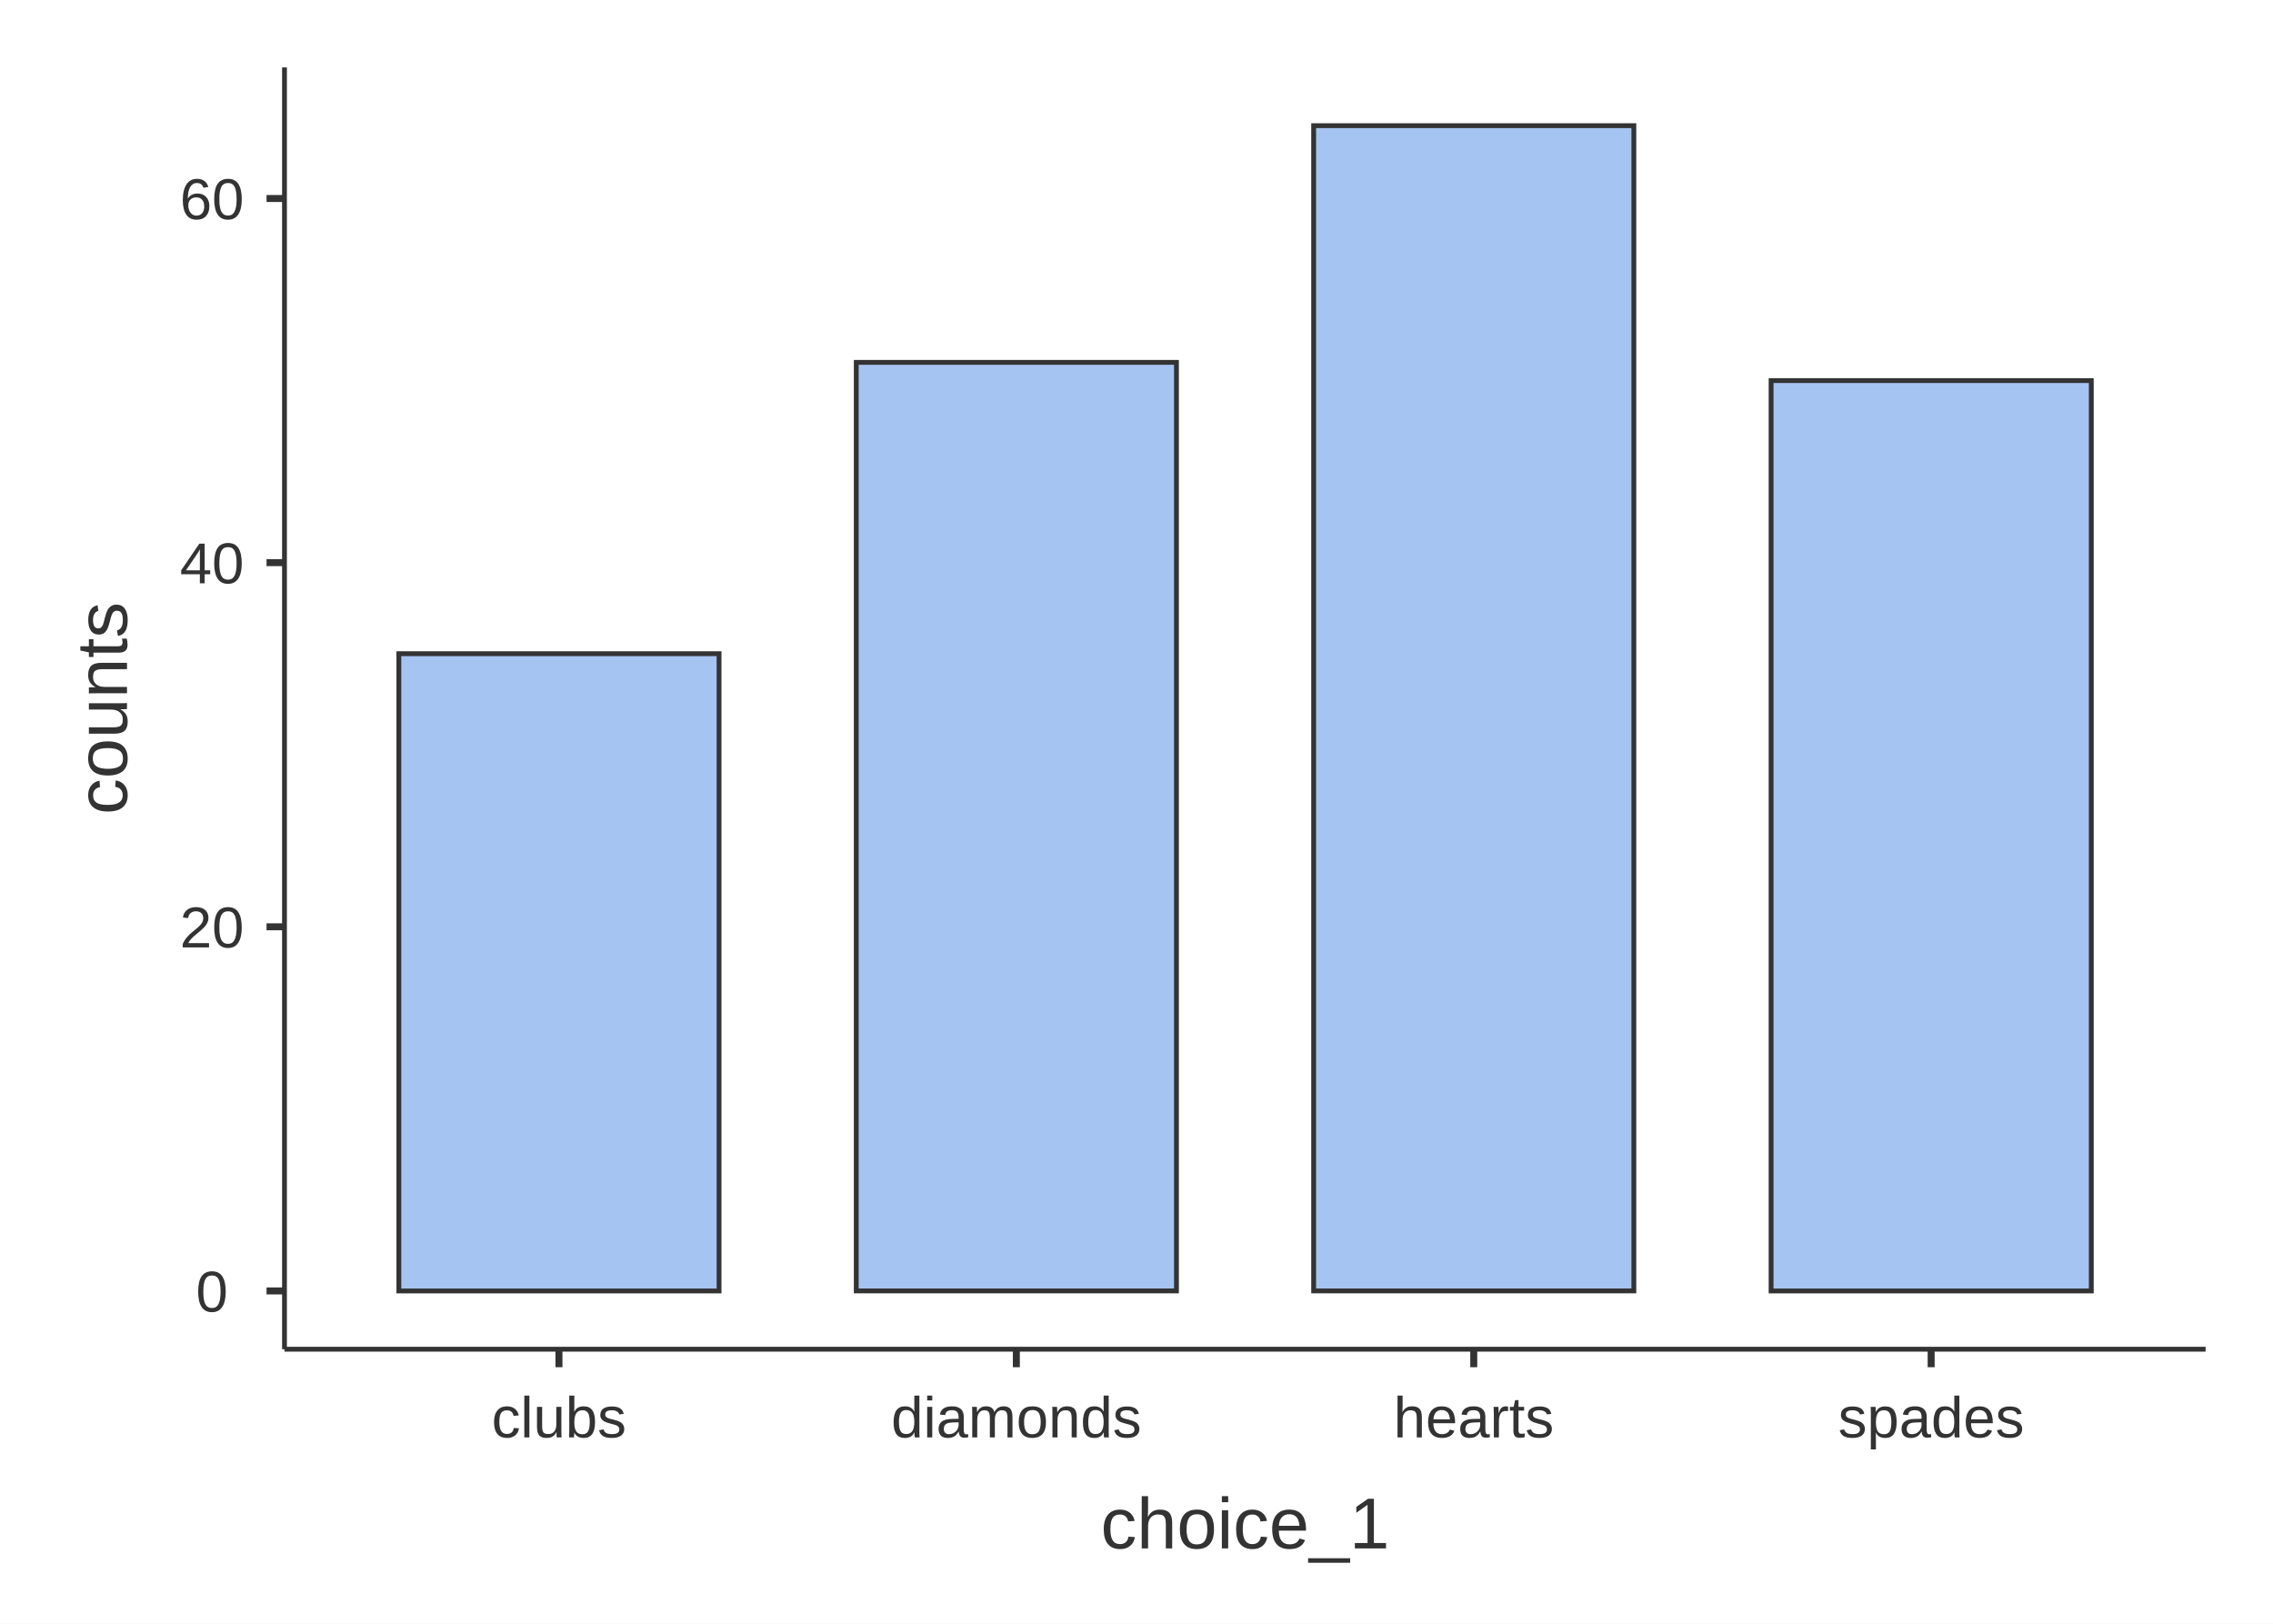
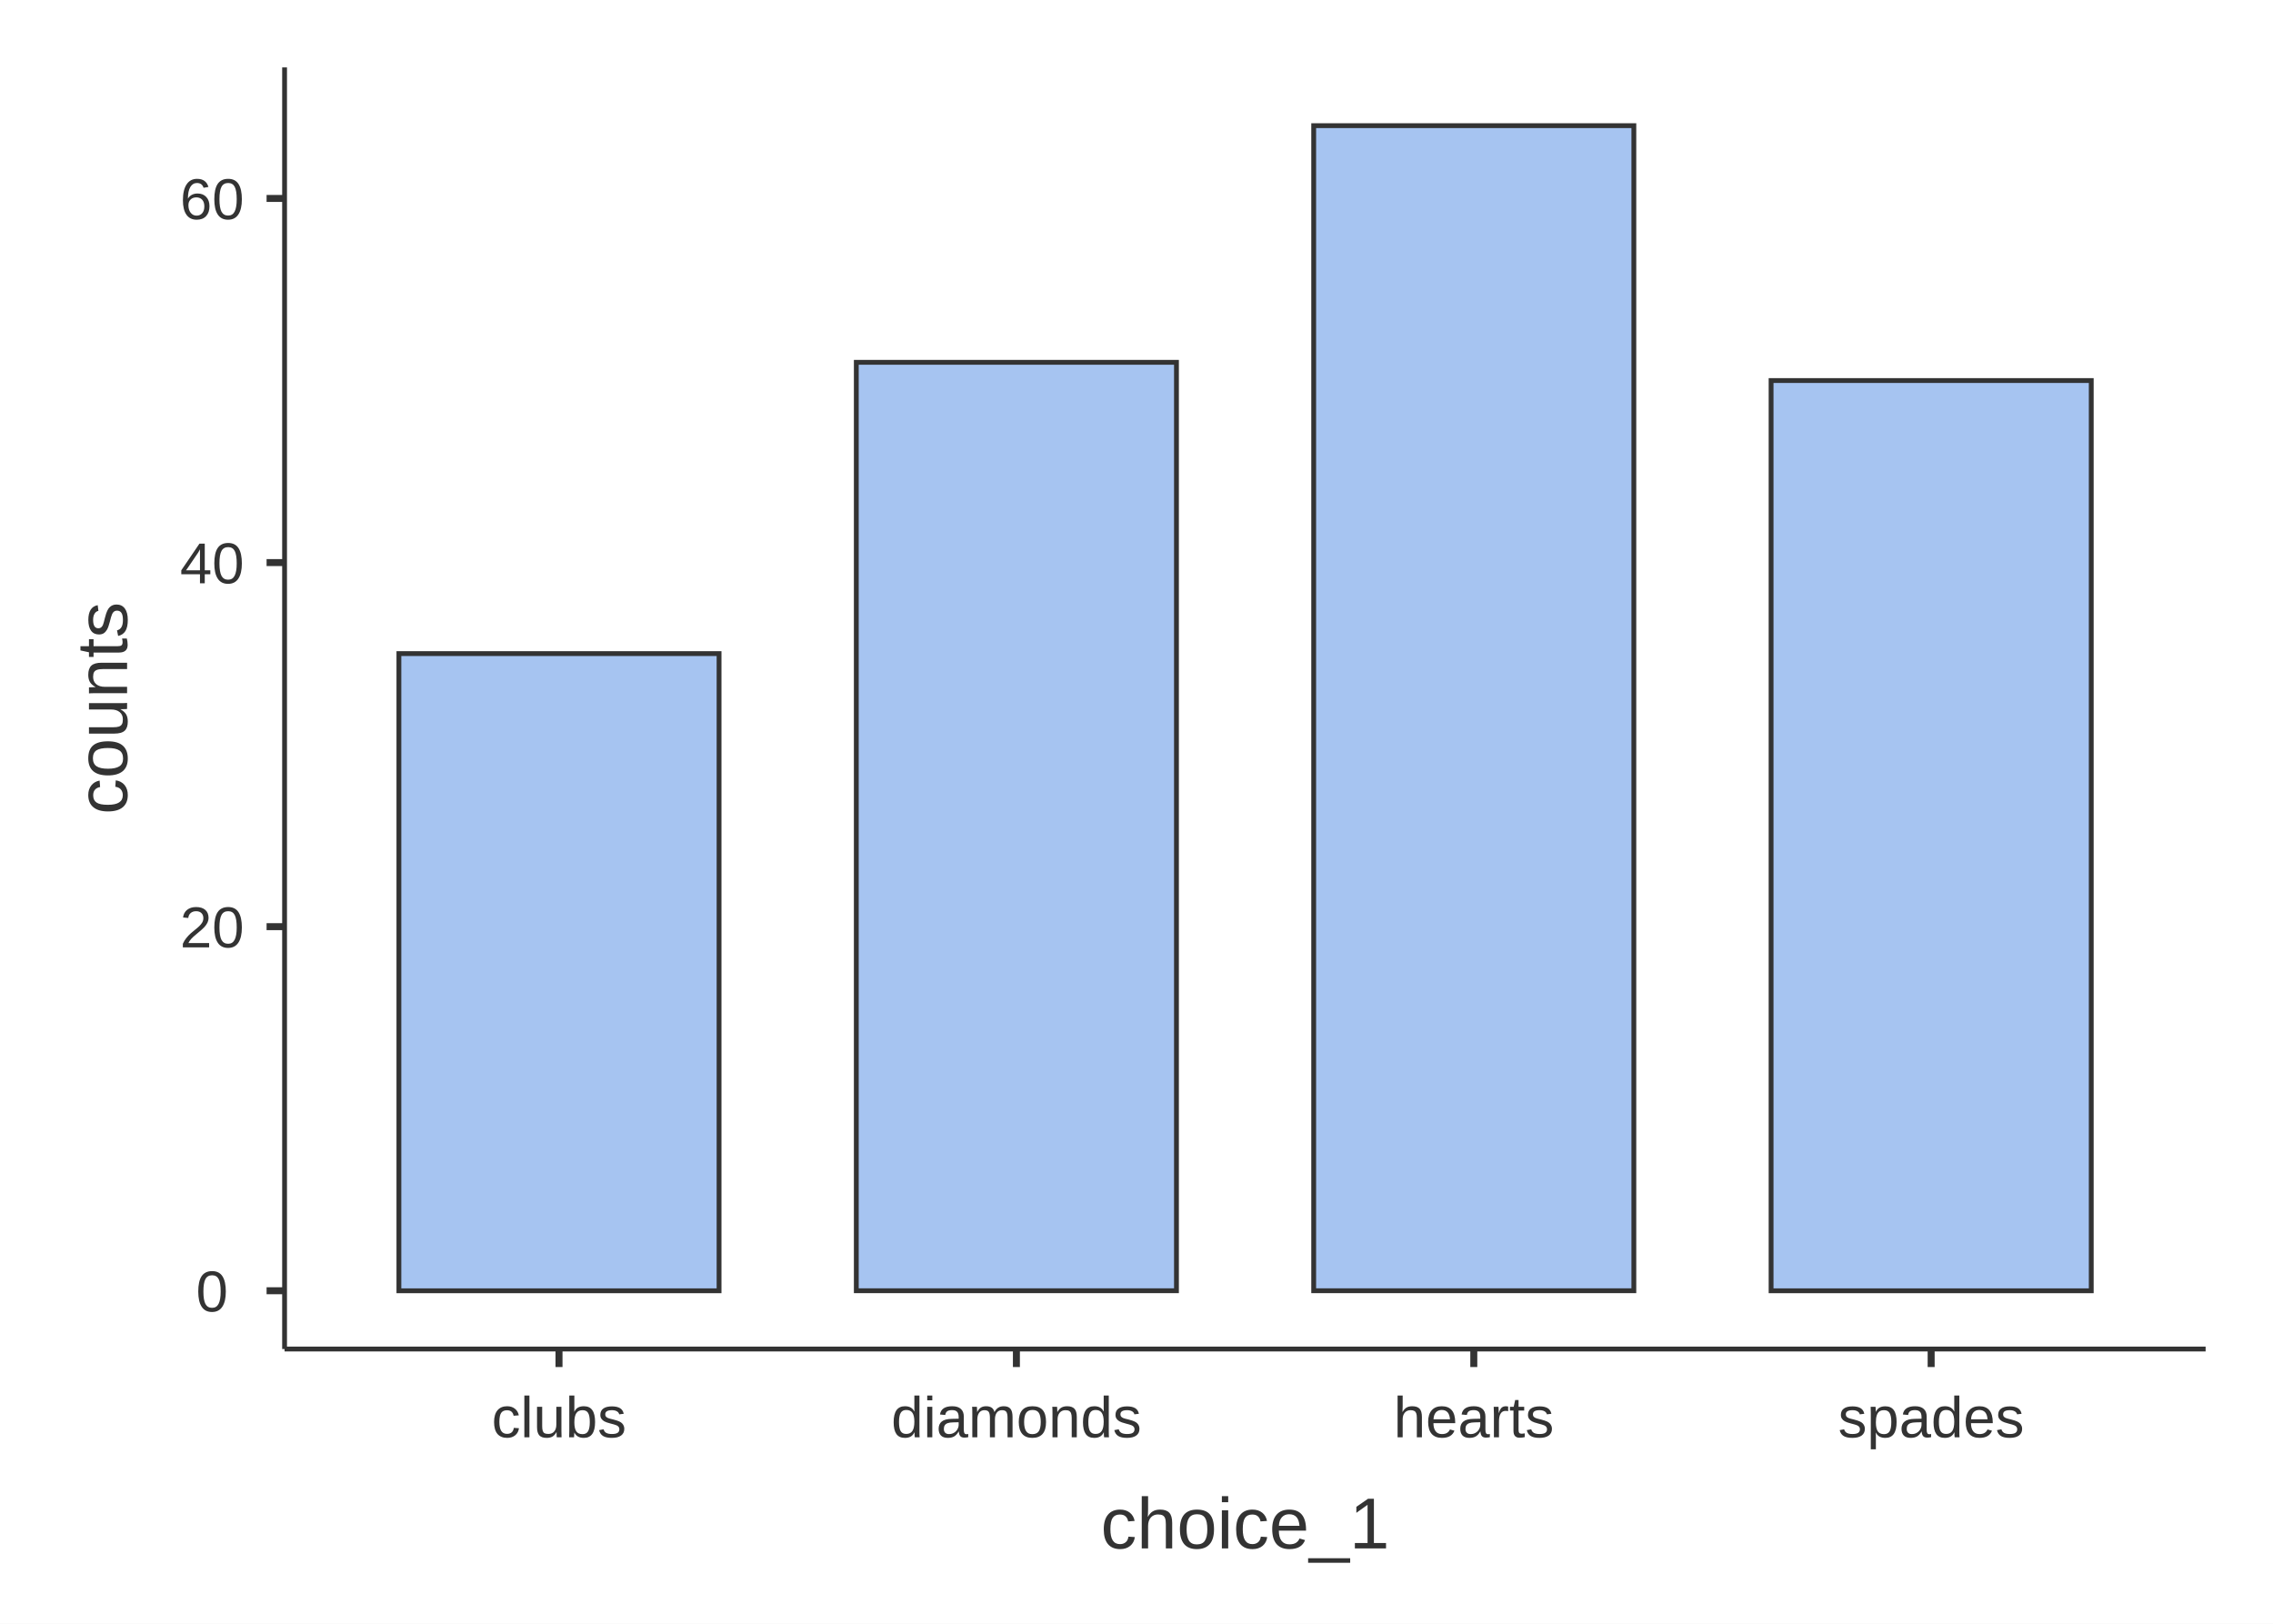
- <svg xmlns="http://www.w3.org/2000/svg" viewBox="0 0 504.00 360.00">
+ <svg xmlns="http://www.w3.org/2000/svg" class="svglite" width="504.00pt" height="360.00pt" viewBox="0 0 504.00 360.00">
  <defs>
    <style type="text/css">
-     line, polyline, polygon, path, rect, circle {
+     .svglite line, .svglite polyline, .svglite polygon, .svglite path, .svglite rect, .svglite circle {
      fill: none;
      stroke: #000000;
      stroke-linecap: round;
      stroke-linejoin: round;
      stroke-miterlimit: 10.00;
    }
  </style>
  </defs>
  <rect width="100%" height="100%" style="stroke: none; fill: #FFFFFF;" />
-   <rect x="0" y="0.00" width="504.00" height="360.00" style="stroke-width: 1.55; stroke: none;" />
  <defs>
-     <clipPath id="cpNjMuMDh8NDg5LjA2fDI5OS4xM3wxNC45NA==">
-       <rect x="63.08" y="14.94" width="425.97" height="284.19" />
-     </clipPath>
-   </defs>
-   <rect x="63.08" y="14.94" width="425.97" height="284.19" style="stroke-width: 1.55; stroke: none;" clip-path="url(#cpNjMuMDh8NDg5LjA2fDI5OS4xM3wxNC45NA==)" />
-   <rect x="88.44" y="144.93" width="71.00" height="141.29" style="stroke-width: 1.07; stroke: #333333; stroke-linecap: square; stroke-linejoin: miter; fill: #A6C4F1;" clip-path="url(#cpNjMuMDh8NDg5LjA2fDI5OS4xM3wxNC45NA==)" />
-   <rect x="189.86" y="80.34" width="71.00" height="205.87" style="stroke-width: 1.07; stroke: #333333; stroke-linecap: square; stroke-linejoin: miter; fill: #A6C4F1;" clip-path="url(#cpNjMuMDh8NDg5LjA2fDI5OS4xM3wxNC45NA==)" />
-   <rect x="291.28" y="27.86" width="71.00" height="258.35" style="stroke-width: 1.07; stroke: #333333; stroke-linecap: square; stroke-linejoin: miter; fill: #A6C4F1;" clip-path="url(#cpNjMuMDh8NDg5LjA2fDI5OS4xM3wxNC45NA==)" />
-   <rect x="392.71" y="84.38" width="71.00" height="201.84" style="stroke-width: 1.07; stroke: #333333; stroke-linecap: square; stroke-linejoin: miter; fill: #A6C4F1;" clip-path="url(#cpNjMuMDh8NDg5LjA2fDI5OS4xM3wxNC45NA==)" />
-   <defs>
-     <clipPath id="cpMC4wMHw1MDQuMDB8MzYwLjAwfDAuMDA=">
+     <clipPath id="cpMC4wMHw1MDQuMDB8MC4wMHwzNjAuMDA=">
      <rect x="0.00" y="0.00" width="504.00" height="360.00" />
    </clipPath>
  </defs>
-   <polyline points="63.08,299.13 63.08,14.94 " style="stroke-width: 1.07; stroke: #333333; stroke-linecap: butt;" clip-path="url(#cpMC4wMHw1MDQuMDB8MzYwLjAwfDAuMDA=)" />
-   <g clip-path="url(#cpMC4wMHw1MDQuMDB8MzYwLjAwfDAuMDA=)">
-     <text x="43.44" y="290.80" style="font-size: 12.80px; fill: #333333; font-family: Arial;" textLength="7.12px" lengthAdjust="spacingAndGlyphs">0</text>
+   <g clip-path="url(#cpMC4wMHw1MDQuMDB8MC4wMHwzNjAuMDA=)">
+     <rect x="0.00" y="0.00" width="504.00" height="360.00" style="stroke-width: 1.55; stroke: none;" />
  </g>
-   <g clip-path="url(#cpMC4wMHw1MDQuMDB8MzYwLjAwfDAuMDA=)">
-     <text x="39.88" y="210.06" style="font-size: 12.80px; fill: #333333; font-family: Arial;" textLength="14.24px" lengthAdjust="spacingAndGlyphs">20</text>
+   <defs>
+     <clipPath id="cpNjMuMTB8NDg5LjA2fDE0Ljk0fDI5OS4wOQ==">
+       <rect x="63.10" y="14.94" width="425.96" height="284.15" />
+     </clipPath>
+   </defs>
+   <g clip-path="url(#cpNjMuMTB8NDg5LjA2fDE0Ljk0fDI5OS4wOQ==)">
+     <rect x="63.10" y="14.94" width="425.96" height="284.15" style="stroke-width: 1.55; stroke: none;" />
+     <rect x="88.45" y="144.91" width="70.99" height="141.27" style="stroke-width: 1.07; stroke: #333333; stroke-linecap: square; stroke-linejoin: miter; fill: #A6C4F1;" />
+     <rect x="189.87" y="80.33" width="70.99" height="205.84" style="stroke-width: 1.07; stroke: #333333; stroke-linecap: square; stroke-linejoin: miter; fill: #A6C4F1;" />
+     <rect x="291.29" y="27.86" width="70.99" height="258.31" style="stroke-width: 1.07; stroke: #333333; stroke-linecap: square; stroke-linejoin: miter; fill: #A6C4F1;" />
+     <rect x="392.71" y="84.37" width="70.99" height="201.81" style="stroke-width: 1.07; stroke: #333333; stroke-linecap: square; stroke-linejoin: miter; fill: #A6C4F1;" />
  </g>
-   <g clip-path="url(#cpMC4wMHw1MDQuMDB8MzYwLjAwfDAuMDA=)">
-     <text x="39.88" y="129.32" style="font-size: 12.80px; fill: #333333; font-family: Arial;" textLength="14.24px" lengthAdjust="spacingAndGlyphs">40</text>
-   </g>
-   <g clip-path="url(#cpMC4wMHw1MDQuMDB8MzYwLjAwfDAuMDA=)">
-     <text x="39.88" y="48.59" style="font-size: 12.80px; fill: #333333; font-family: Arial;" textLength="14.24px" lengthAdjust="spacingAndGlyphs">60</text>
-   </g>
-   <polyline points="59.10,286.21 63.08,286.21 " style="stroke-width: 1.55; stroke: #333333; stroke-linecap: butt;" clip-path="url(#cpMC4wMHw1MDQuMDB8MzYwLjAwfDAuMDA=)" />
-   <polyline points="59.10,205.48 63.08,205.48 " style="stroke-width: 1.55; stroke: #333333; stroke-linecap: butt;" clip-path="url(#cpMC4wMHw1MDQuMDB8MzYwLjAwfDAuMDA=)" />
-   <polyline points="59.10,124.74 63.08,124.74 " style="stroke-width: 1.55; stroke: #333333; stroke-linecap: butt;" clip-path="url(#cpMC4wMHw1MDQuMDB8MzYwLjAwfDAuMDA=)" />
-   <polyline points="59.10,44.01 63.08,44.01 " style="stroke-width: 1.55; stroke: #333333; stroke-linecap: butt;" clip-path="url(#cpMC4wMHw1MDQuMDB8MzYwLjAwfDAuMDA=)" />
-   <polyline points="63.08,299.13 489.06,299.13 " style="stroke-width: 1.07; stroke: #333333; stroke-linecap: butt;" clip-path="url(#cpMC4wMHw1MDQuMDB8MzYwLjAwfDAuMDA=)" />
-   <polyline points="123.94,303.12 123.94,299.13 " style="stroke-width: 1.55; stroke: #333333; stroke-linecap: butt;" clip-path="url(#cpMC4wMHw1MDQuMDB8MzYwLjAwfDAuMDA=)" />
-   <polyline points="225.36,303.12 225.36,299.13 " style="stroke-width: 1.55; stroke: #333333; stroke-linecap: butt;" clip-path="url(#cpMC4wMHw1MDQuMDB8MzYwLjAwfDAuMDA=)" />
-   <polyline points="326.78,303.12 326.78,299.13 " style="stroke-width: 1.55; stroke: #333333; stroke-linecap: butt;" clip-path="url(#cpMC4wMHw1MDQuMDB8MzYwLjAwfDAuMDA=)" />
-   <polyline points="428.20,303.12 428.20,299.13 " style="stroke-width: 1.55; stroke: #333333; stroke-linecap: butt;" clip-path="url(#cpMC4wMHw1MDQuMDB8MzYwLjAwfDAuMDA=)" />
-   <g clip-path="url(#cpMC4wMHw1MDQuMDB8MzYwLjAwfDAuMDA=)">
-     <text x="109.00" y="318.69" style="font-size: 12.80px; fill: #333333; font-family: Arial;" textLength="29.88px" lengthAdjust="spacingAndGlyphs">clubs</text>
-   </g>
-   <g clip-path="url(#cpMC4wMHw1MDQuMDB8MzYwLjAwfDAuMDA=)">
-     <text x="197.61" y="318.69" style="font-size: 12.80px; fill: #333333; font-family: Arial;" textLength="55.50px" lengthAdjust="spacingAndGlyphs">diamonds</text>
-   </g>
-   <g clip-path="url(#cpMC4wMHw1MDQuMDB8MzYwLjAwfDAuMDA=)">
-     <text x="308.99" y="318.69" style="font-size: 12.80px; fill: #333333; font-family: Arial;" textLength="35.58px" lengthAdjust="spacingAndGlyphs">hearts</text>
-   </g>
-   <g clip-path="url(#cpMC4wMHw1MDQuMDB8MzYwLjAwfDAuMDA=)">
-     <text x="407.57" y="318.69" style="font-size: 12.80px; fill: #333333; font-family: Arial;" textLength="41.27px" lengthAdjust="spacingAndGlyphs">spades</text>
-   </g>
-   <g clip-path="url(#cpMC4wMHw1MDQuMDB8MzYwLjAwfDAuMDA=)">
-     <text x="244.05" y="343.30" style="font-size: 16.00px; fill: #333333; font-family: Arial;" textLength="64.05px" lengthAdjust="spacingAndGlyphs">choice_1</text>
-   </g>
-   <g clip-path="url(#cpMC4wMHw1MDQuMDB8MzYwLjAwfDAuMDA=)">
-     <text transform="translate(28.16,180.61) rotate(-90)" style="font-size: 16.00px; fill: #333333; font-family: Arial;" textLength="47.14px" lengthAdjust="spacingAndGlyphs">counts</text>
+   <g clip-path="url(#cpMC4wMHw1MDQuMDB8MC4wMHwzNjAuMDA=)">
+     <polyline points="63.10,299.09 63.10,14.94 " style="stroke-width: 1.07; stroke: #333333; stroke-linecap: butt;" />
+     <text x="47.02" y="290.76" text-anchor="middle" style="font-size: 12.80px; fill: #333333; font-family: Arial;" textLength="7.11px" lengthAdjust="spacingAndGlyphs">0</text>
+     <text x="47.02" y="210.04" text-anchor="middle" style="font-size: 12.80px; fill: #333333; font-family: Arial;" textLength="14.23px" lengthAdjust="spacingAndGlyphs">20</text>
+     <text x="47.02" y="129.32" text-anchor="middle" style="font-size: 12.80px; fill: #333333; font-family: Arial;" textLength="14.23px" lengthAdjust="spacingAndGlyphs">40</text>
+     <text x="47.02" y="48.59" text-anchor="middle" style="font-size: 12.80px; fill: #333333; font-family: Arial;" textLength="14.23px" lengthAdjust="spacingAndGlyphs">60</text>
+     <polyline points="59.11,286.17 63.10,286.17 " style="stroke-width: 1.55; stroke: #333333; stroke-linecap: butt;" />
+     <polyline points="59.11,205.45 63.10,205.45 " style="stroke-width: 1.55; stroke: #333333; stroke-linecap: butt;" />
+     <polyline points="59.11,124.73 63.10,124.73 " style="stroke-width: 1.55; stroke: #333333; stroke-linecap: butt;" />
+     <polyline points="59.11,44.00 63.10,44.00 " style="stroke-width: 1.55; stroke: #333333; stroke-linecap: butt;" />
+     <polyline points="63.10,299.09 489.06,299.09 " style="stroke-width: 1.07; stroke: #333333; stroke-linecap: butt;" />
+     <polyline points="123.95,303.08 123.95,299.09 " style="stroke-width: 1.55; stroke: #333333; stroke-linecap: butt;" />
+     <polyline points="225.37,303.08 225.37,299.09 " style="stroke-width: 1.55; stroke: #333333; stroke-linecap: butt;" />
+     <polyline points="326.79,303.08 326.79,299.09 " style="stroke-width: 1.55; stroke: #333333; stroke-linecap: butt;" />
+     <polyline points="428.20,303.08 428.20,299.09 " style="stroke-width: 1.55; stroke: #333333; stroke-linecap: butt;" />
+     <text x="123.95" y="318.67" text-anchor="middle" style="font-size: 12.80px; fill: #333333; font-family: Arial;" textLength="29.87px" lengthAdjust="spacingAndGlyphs">clubs</text>
+     <text x="225.37" y="318.67" text-anchor="middle" style="font-size: 12.80px; fill: #333333; font-family: Arial;" textLength="55.48px" lengthAdjust="spacingAndGlyphs">diamonds</text>
+     <text x="326.79" y="318.67" text-anchor="middle" style="font-size: 12.80px; fill: #333333; font-family: Arial;" textLength="35.56px" lengthAdjust="spacingAndGlyphs">hearts</text>
+     <text x="428.20" y="318.67" text-anchor="middle" style="font-size: 12.80px; fill: #333333; font-family: Arial;" textLength="41.26px" lengthAdjust="spacingAndGlyphs">spades</text>
+     <text x="276.08" y="343.30" text-anchor="middle" style="font-size: 16.00px; fill: #333333; font-family: Arial;" textLength="64.05px" lengthAdjust="spacingAndGlyphs">choice_1</text>
+     <text transform="translate(28.18,157.02) rotate(-90)" text-anchor="middle" style="font-size: 16.00px; fill: #333333; font-family: Arial;" textLength="47.14px" lengthAdjust="spacingAndGlyphs">counts</text>
  </g>
</svg>
